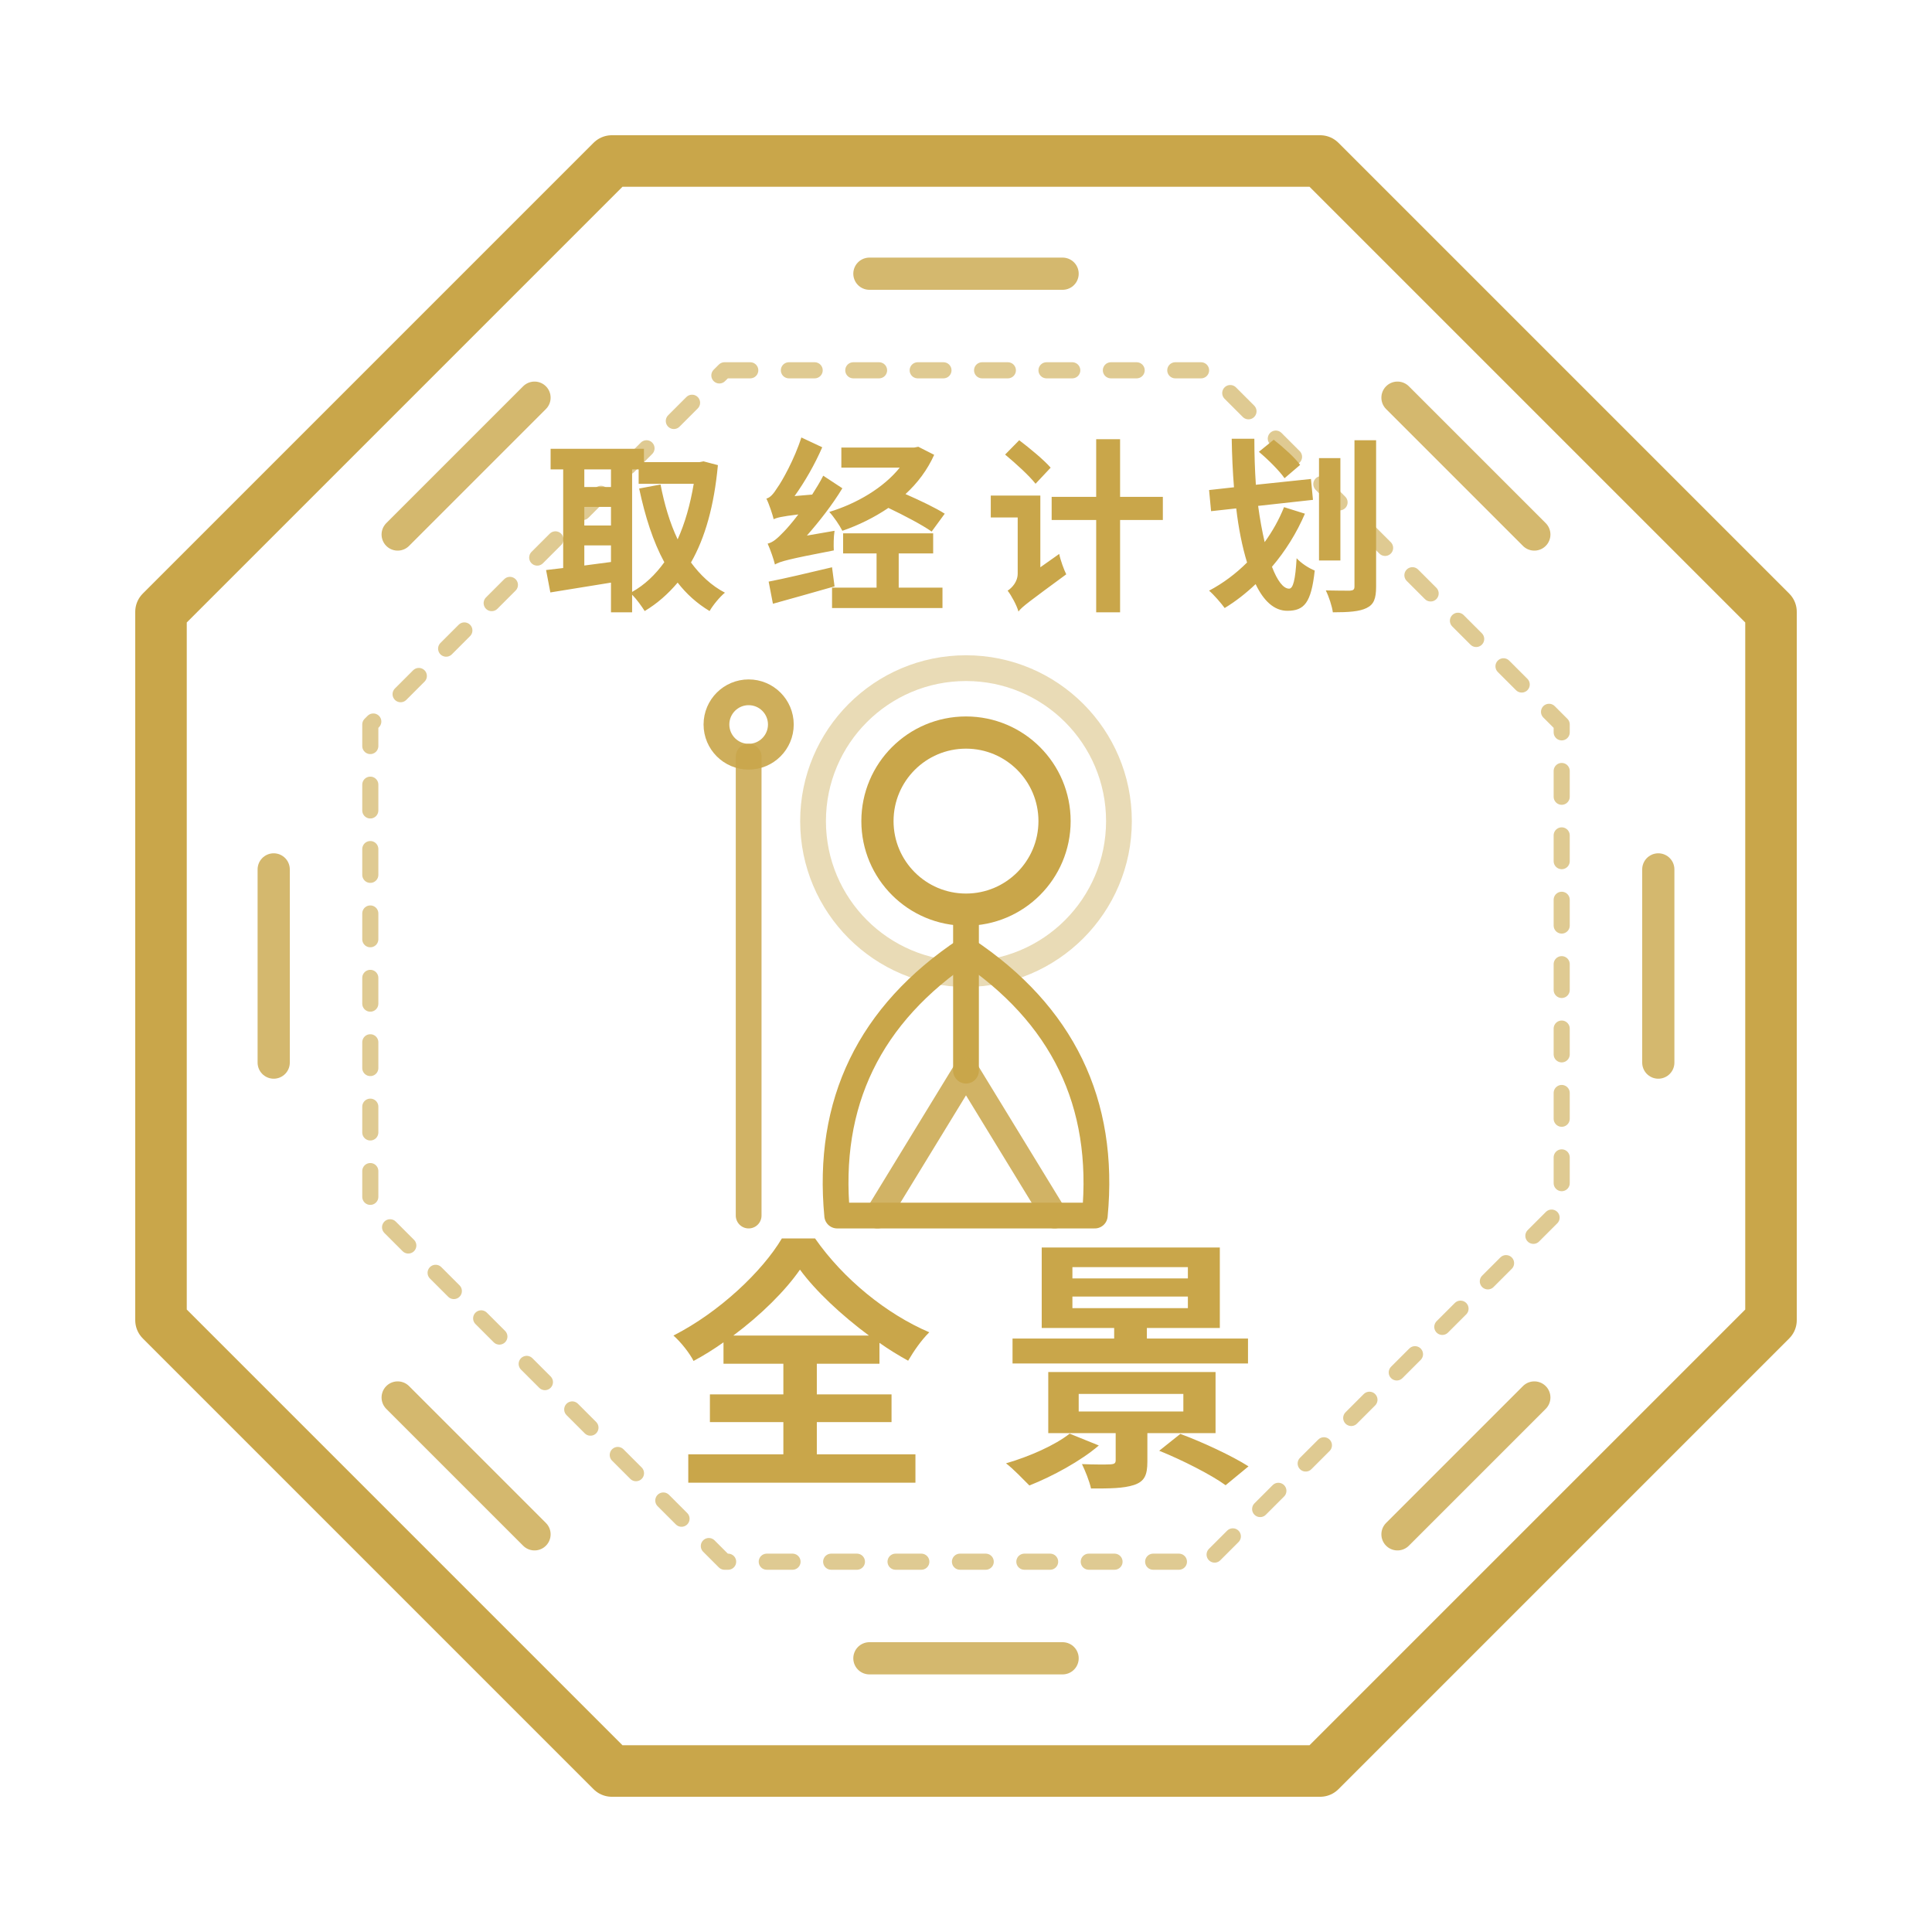
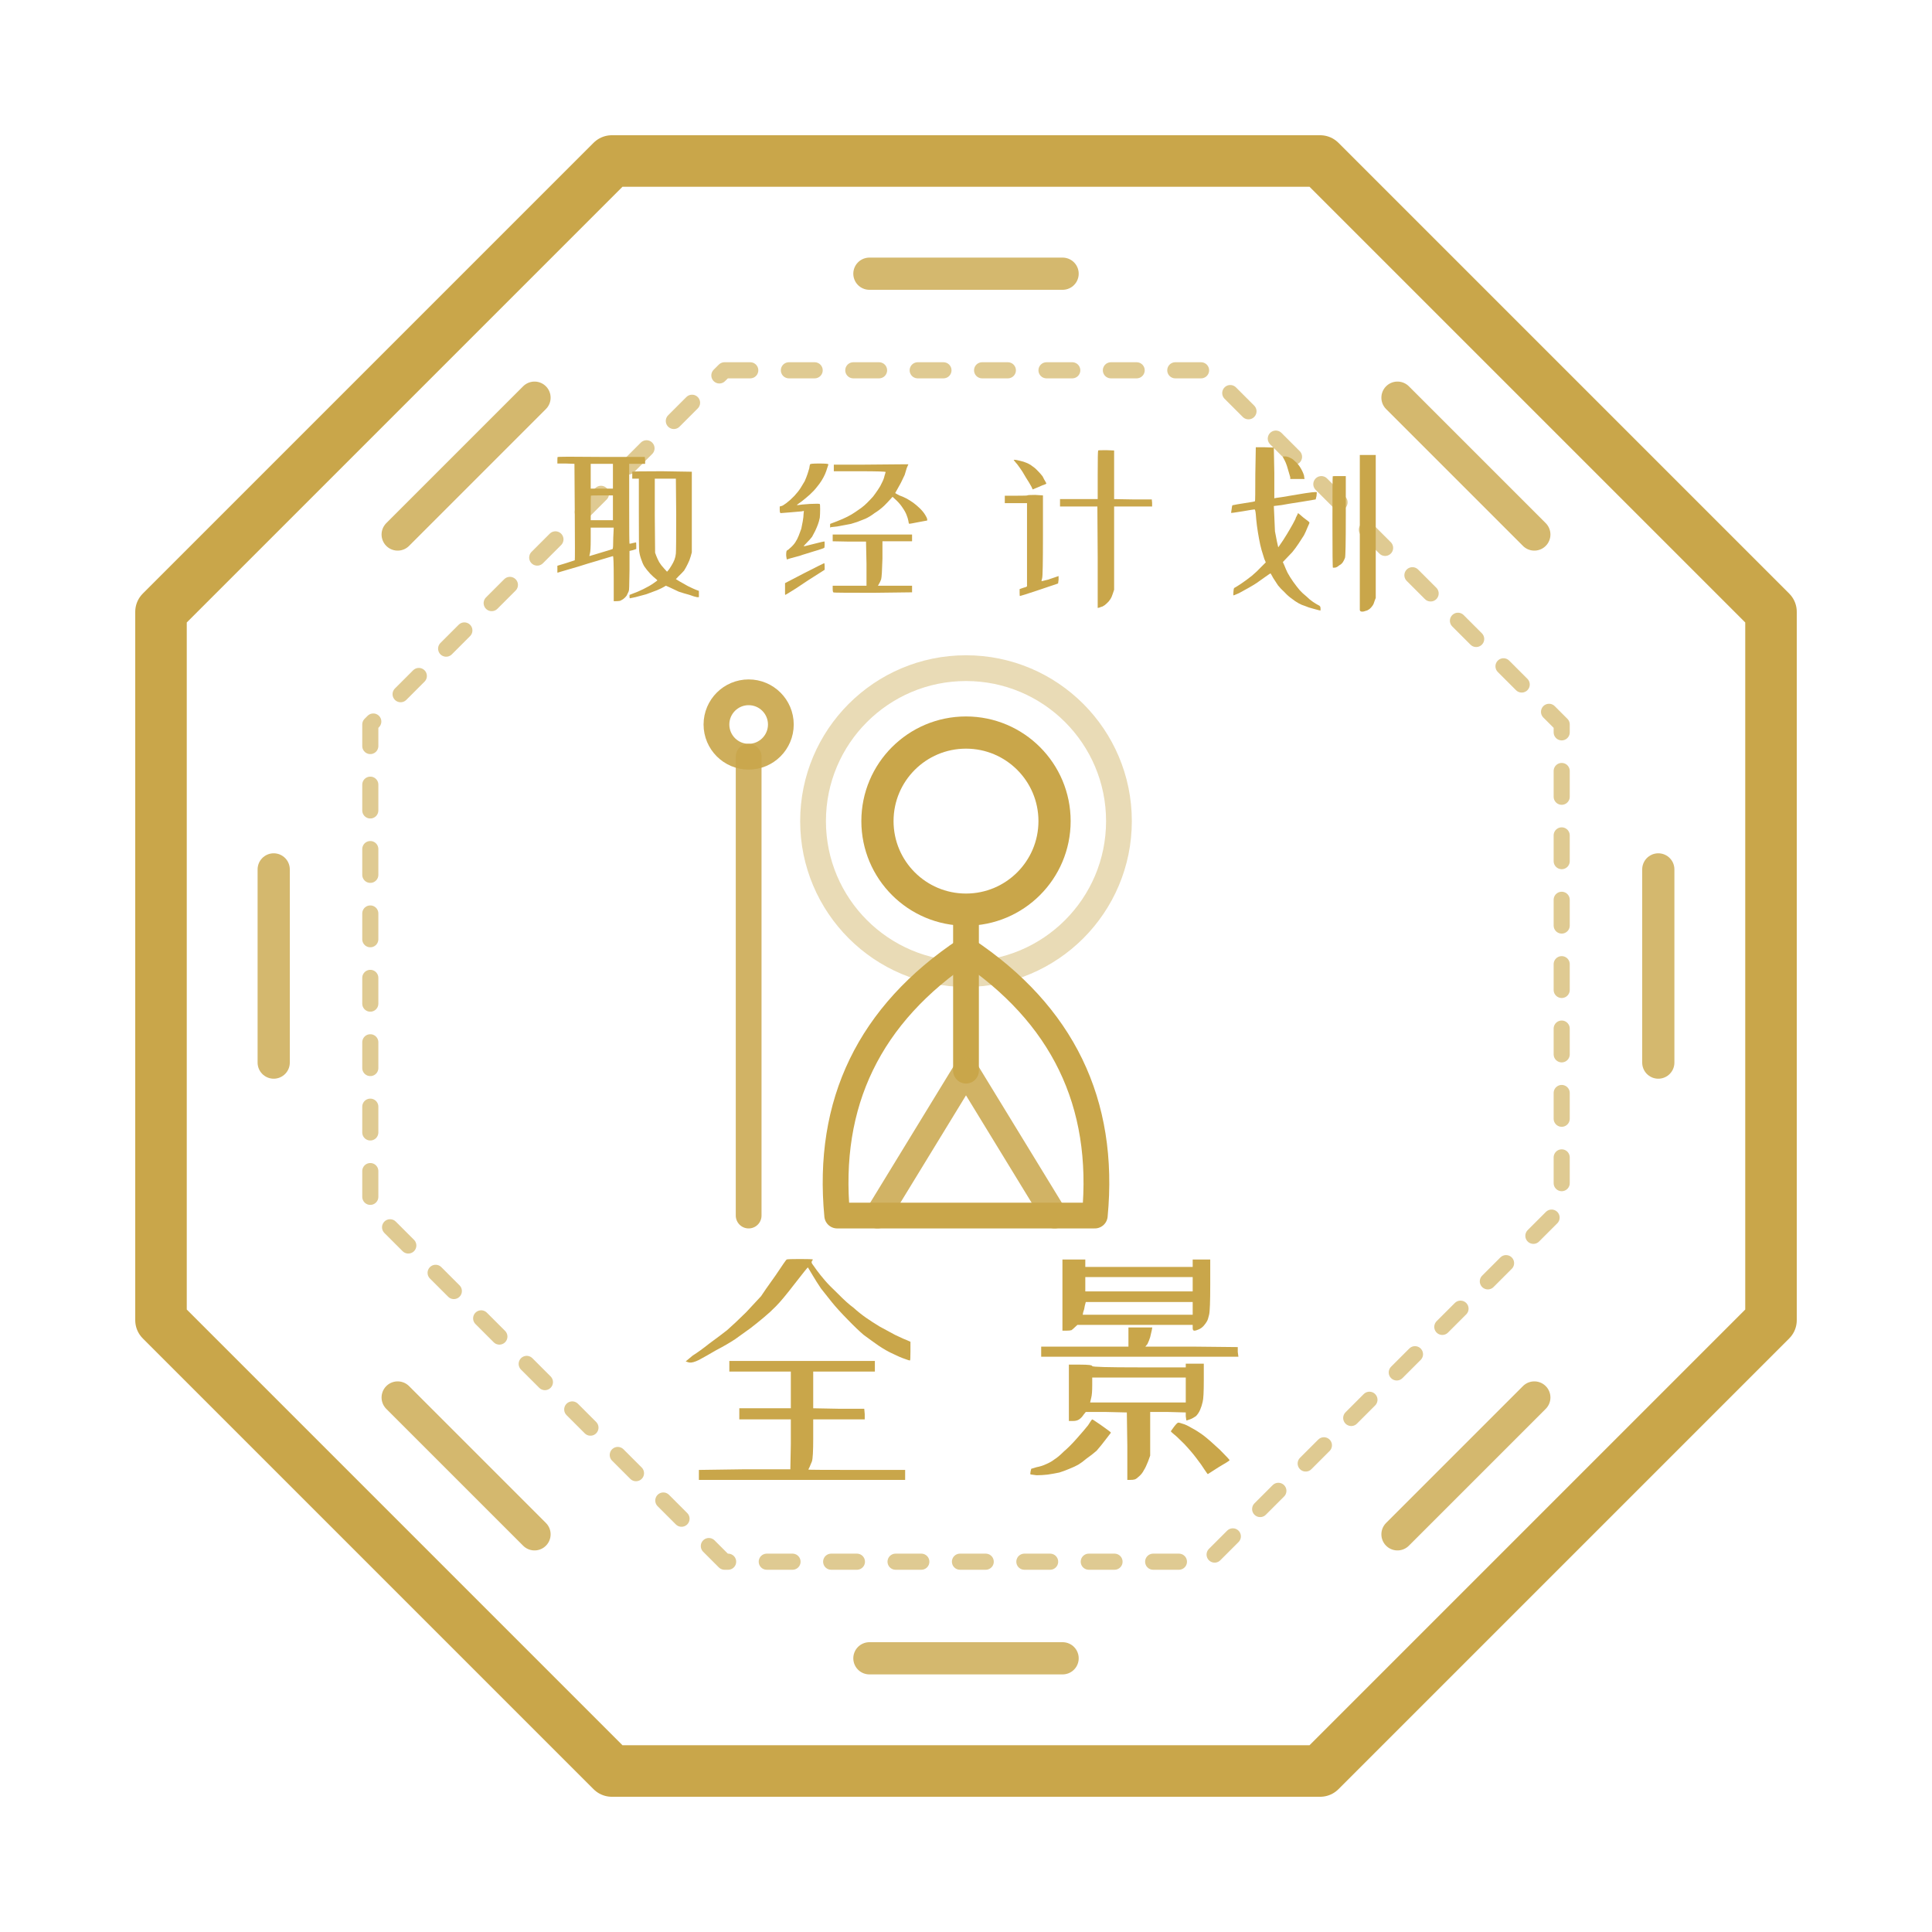
<svg xmlns="http://www.w3.org/2000/svg" width="120" height="120" viewBox="0 0 120 120">
  <g fill="none" stroke="#c9a64a" stroke-width="2" stroke-linecap="round" stroke-linejoin="round">
    <polygon points="38,10 82,10 110,38 110,82 82,110 38,110 10,82 10,38" stroke-width="3.2" />
    <polygon points="45,23 75,23 97,45 97,75 75,97 45,97 23,75 23,45" stroke-width="1" stroke-dasharray="1.6 2.4" opacity=".6" />
    <path d="M54.0,17.0 L66.0,17.0" stroke-width="2" opacity=".8" />
    <path d="M86.8,24.7 L95.3,33.2" stroke-width="2" opacity=".8" />
    <path d="M103.0,54.0 L103.0,66.0" stroke-width="2" opacity=".8" />
    <path d="M95.3,86.8 L86.8,95.3" stroke-width="2" opacity=".8" />
    <path d="M66.0,103.0 L54.0,103.0" stroke-width="2" opacity=".8" />
    <path d="M33.2,95.3 L24.7,86.8" stroke-width="2" opacity=".8" />
    <path d="M17.0,66.0 L17.0,54.0" stroke-width="2" opacity=".8" />
    <path d="M24.7,33.2 L33.2,24.7" stroke-width="2" opacity=".8" />
-     <text x="60" y="37" font-family="Weibei SC,STWeibei,Songti SC,serif" font-size="11.5" font-weight="700" letter-spacing="2.2" text-anchor="middle" fill="#c9a64a" stroke="none">取经计划</text>
+     <g fill="#c9a64a" stroke="none">
+       <path d="M40.05 28.38 40.07 28.58V28.81H39.56H39.08V31.27Q39.08 33.76 39.10 33.77Q39.13 33.78 39.31 33.73Q39.47 33.69 39.50 33.69Q39.52 33.69 39.52 33.90V34.10L39.31 34.17L39.10 34.22V35.41Q39.08 36.22 39.08 36.44Q39.08 36.66 39.04 36.75Q38.99 36.86 38.92 37.00Q38.83 37.12 38.71 37.21Q38.60 37.28 38.51 37.32Q38.39 37.34 38.25 37.34H38.12V35.94Q38.12 34.54 38.07 34.54Q38.05 34.54 37.70 34.65Q37.61 34.68 37.43 34.73Q37.24 34.79 36.97 34.87Q36.69 34.95 36.53 35.00Q35.98 35.18 35.17 35.41Q34.64 35.57 34.62 35.57Q34.62 35.57 34.62 35.37V35.14L35.15 34.98Q35.68 34.81 35.70 34.80Q35.72 34.79 35.70 31.80L35.68 28.81L35.15 28.79H34.62V28.61Q34.62 28.42 34.63 28.39Q34.64 28.35 37.36 28.38ZM36.69 31.57V32.31H37.38H38.07V31.55V30.77H37.40Q36.71 30.77 36.70 30.79Q36.69 30.81 36.69 31.57ZM36.69 32.77V33.50Q36.69 34.22 36.64 34.38Q36.60 34.54 36.61 34.54Q36.62 34.54 37.31 34.33Q38.02 34.12 38.05 34.10Q38.09 34.08 38.09 33.41L38.12 32.77H37.40ZM42.97 29.30V31.80V34.31L42.90 34.56Q42.83 34.81 42.72 35.02Q42.62 35.23 42.49 35.44Q42.35 35.60 42.16 35.78L41.98 35.97L42.19 36.10Q42.39 36.22 42.72 36.40Q43.11 36.59 43.22 36.63L43.41 36.70V36.91V37.09H43.29Q43.15 37.07 42.83 36.95Q42.49 36.86 42.16 36.75Q41.86 36.61 41.61 36.49L41.36 36.38L41.24 36.45Q41.13 36.52 40.81 36.66Q40.48 36.79 40.14 36.91Q39.82 37.00 39.47 37.09Q39.15 37.16 39.13 37.16Q39.10 37.16 39.10 37.07V36.95L39.33 36.86Q39.59 36.77 39.96 36.59Q40.35 36.40 40.60 36.22Q40.83 36.06 40.83 36.05Q40.83 36.03 40.73 35.95Q40.62 35.87 40.39 35.64Q40.16 35.39 40.02 35.18Q39.91 35.00 39.82 34.72Q39.73 34.47 39.70 34.22Q39.68 33.99 39.68 31.85V29.73H39.47H39.27V29.52Q39.27 29.32 39.27 29.30Q39.29 29.27 41.13 29.27ZM40.67 29.73V32.03L40.69 34.33L40.76 34.52Q40.83 34.70 40.94 34.91Q41.06 35.11 41.24 35.30L41.43 35.51L41.52 35.41Q41.59 35.32 41.70 35.14Q41.82 34.95 41.89 34.77Q41.96 34.59 41.98 34.38Q42.00 34.15 42.00 31.96L41.98 29.73H41.34ZM36.69 30.35H38.07V28.81H36.69Z" />
+       <path d="M51.38 29.07Q51.33 29.25 51.24 29.46Q51.15 29.66 51.03 29.85Q50.92 30.03 50.73 30.26Q50.57 30.47 50.30 30.72Q50.04 30.95 49.81 31.13Q49.58 31.30 49.52 31.34Q49.47 31.37 49.52 31.37Q49.54 31.37 49.58 31.37Q49.72 31.34 50.30 31.30Q50.90 31.27 50.92 31.31Q50.94 31.34 50.94 31.62Q50.94 31.92 50.92 32.15Q50.87 32.40 50.80 32.58Q50.73 32.77 50.63 32.98Q50.53 33.18 50.44 33.34Q50.32 33.50 50.11 33.71L49.91 33.92H50.00Q50.09 33.90 50.64 33.76Q51.19 33.62 51.21 33.63Q51.22 33.64 51.22 33.83Q51.22 34.01 51.19 34.03Q51.15 34.06 50.80 34.17Q50.71 34.19 50.53 34.25Q50.34 34.31 50.08 34.39Q49.81 34.47 49.68 34.52Q48.92 34.72 48.87 34.75Q48.83 34.54 48.83 34.49Q48.83 34.22 48.88 34.19Q48.94 34.17 49.11 34.01Q49.29 33.85 49.40 33.68Q49.52 33.50 49.61 33.27Q49.68 33.09 49.77 32.84Q49.81 32.61 49.86 32.38Q49.91 32.10 49.91 31.94L49.93 31.73L49.81 31.76Q49.75 31.76 49.12 31.82Q48.55 31.87 48.49 31.87Q48.43 31.87 48.43 31.66V31.46L48.53 31.43Q48.60 31.43 48.84 31.25Q49.08 31.07 49.33 30.81Q49.58 30.54 49.72 30.32Q49.86 30.10 49.98 29.89Q50.09 29.64 50.16 29.43Q50.23 29.20 50.27 29.07Q50.27 29.02 50.29 28.94Q50.30 28.86 50.32 28.84Q50.32 28.79 50.88 28.79Q51.45 28.79 51.45 28.84Q51.45 28.88 51.38 29.07ZM56.32 29.07Q56.25 29.32 56.19 29.50Q56.09 29.71 55.96 29.98Q55.79 30.28 55.70 30.45Q55.59 30.63 55.61 30.63Q55.63 30.65 55.86 30.77Q56.07 30.84 56.32 30.97Q56.53 31.09 56.73 31.23Q56.92 31.37 57.14 31.58Q57.36 31.80 57.47 31.99Q57.57 32.15 57.59 32.24Q57.59 32.26 57.59 32.30Q57.59 32.33 57.59 32.33Q57.59 32.33 57.05 32.43Q56.51 32.54 56.47 32.53Q56.44 32.52 56.42 32.35Q56.39 32.19 56.31 31.99Q56.23 31.78 56.07 31.55Q55.91 31.30 55.68 31.08Q55.45 30.86 55.44 30.86Q55.43 30.86 55.31 31.00Q55.17 31.16 54.92 31.41Q54.62 31.69 54.32 31.87Q54.05 32.08 53.75 32.22Q53.47 32.33 53.24 32.42Q53.01 32.49 52.85 32.54Q52.76 32.56 52.48 32.61Q52.25 32.65 52.00 32.70Q51.63 32.74 51.63 32.74Q51.56 32.77 51.56 32.76Q51.56 32.74 51.56 32.65V32.54L51.98 32.38Q52.39 32.22 52.64 32.09Q52.90 31.96 53.13 31.80Q53.36 31.64 53.49 31.55Q53.68 31.41 53.86 31.23Q54.07 31.02 54.23 30.84Q54.39 30.63 54.53 30.42Q54.69 30.19 54.78 29.98Q54.90 29.75 54.94 29.55Q55.01 29.34 55.01 29.32Q55.01 29.27 53.40 29.27H51.79V29.07V28.86H53.63Q55.52 28.84 55.93 28.84Q56.42 28.84 56.42 28.84Q56.42 28.84 56.32 29.07ZM56.65 33.20V33.41V33.62H55.73H54.81V34.70Q54.78 35.80 54.73 35.98Q54.67 36.15 54.60 36.26L54.53 36.38H55.59H56.65V36.59V36.79L54.23 36.82Q51.84 36.82 51.78 36.80Q51.72 36.79 51.72 36.59V36.38H52.76H53.82V35.02L53.79 33.64H52.76L51.72 33.62V33.41V33.20H54.18ZM51.22 35.18V35.39L50.64 35.76Q50.34 35.94 49.45 36.54Q48.83 36.93 48.78 36.95Q48.76 36.93 48.76 36.90Q48.76 36.86 48.76 36.79Q48.76 36.72 48.76 36.59V36.22L49.95 35.60Q51.17 34.98 51.19 34.98Q51.22 34.98 51.22 35.18Z" />
+       <path d="M69.20 27.98V29.50V31.00L70.37 31.02H71.54L71.56 31.23V31.46H70.39H69.20V34.03V36.63L69.13 36.84Q69.06 37.07 68.97 37.21Q68.87 37.37 68.74 37.48Q68.62 37.60 68.48 37.67Q68.34 37.71 68.28 37.74L68.18 37.76V34.61L68.16 31.46H67.01H65.84V31.23V31.00H67.01H68.18V29.50Q68.18 28.01 68.21 27.98Q68.23 27.96 68.71 27.96ZM63.74 28.74Q63.93 28.81 64.14 28.97Q64.32 29.09 64.48 29.27Q64.62 29.41 64.76 29.59Q64.87 29.82 64.92 29.89Q64.99 30.01 64.99 30.03Q64.99 30.05 64.92 30.08Q64.78 30.12 64.48 30.26L64.14 30.40L64.07 30.24Q63.93 29.98 63.72 29.66Q63.49 29.25 63.33 29.04Q63.17 28.81 63.08 28.72Q62.96 28.58 62.96 28.57Q62.96 28.56 63.04 28.56Q63.12 28.56 63.35 28.62Q63.58 28.67 63.74 28.74ZM64.78 30.77V33.27Q64.78 35.76 64.73 35.91Q64.69 36.06 64.69 36.10L65.15 35.99Q65.17 35.97 65.19 35.97L65.75 35.78V36.01L65.72 36.24L64.57 36.63Q63.40 37.02 63.35 37.02Q63.33 37.02 63.33 36.82V36.59L63.47 36.54Q63.61 36.49 63.70 36.47L63.79 36.42V33.85V31.25H63.10H62.41V31.02V30.79H63.10Q63.79 30.79 63.81 30.77Q63.84 30.74 64.30 30.74Z" />
+       <path d="M79.12 27.80 79.15 29.36V30.95L79.24 30.93Q79.33 30.93 80.55 30.72Q81.77 30.51 81.79 30.58Q81.79 30.63 81.77 30.81L81.72 31.02L80.89 31.16Q79.84 31.32 79.61 31.37L79.12 31.43L79.15 32.08Q79.17 32.68 79.19 33.00Q79.24 33.25 79.31 33.62Q79.38 33.96 79.39 33.98Q79.40 33.99 79.42 33.96Q79.58 33.73 79.70 33.55Q79.95 33.16 80.11 32.88Q80.30 32.56 80.46 32.24Q80.48 32.15 80.53 32.07Q80.57 31.99 80.60 31.93Q80.62 31.87 80.62 31.87Q80.64 31.87 80.96 32.15Q81.33 32.42 81.33 32.45Q81.35 32.47 81.22 32.74Q81.10 33.04 80.99 33.25Q80.87 33.44 80.66 33.76Q80.46 34.06 80.27 34.29Q80.04 34.54 79.88 34.70L79.68 34.91L79.77 35.11Q79.86 35.34 79.97 35.57Q80.11 35.83 80.32 36.13Q80.55 36.45 80.73 36.66Q80.89 36.84 81.15 37.05Q81.35 37.25 81.56 37.39Q81.77 37.53 81.91 37.60Q82.02 37.64 82.02 37.78V37.92L81.91 37.90Q81.79 37.87 81.54 37.80Q81.29 37.74 81.06 37.64Q80.85 37.58 80.64 37.46Q80.43 37.34 80.23 37.18Q80.00 37.02 79.79 36.79Q79.54 36.56 79.38 36.36Q79.24 36.15 79.08 35.90Q78.94 35.64 78.92 35.62Q78.92 35.60 78.82 35.67Q78.73 35.73 78.59 35.83Q78.30 36.03 78.04 36.22Q77.79 36.38 77.54 36.52Q77.28 36.66 76.96 36.84Q76.64 36.98 76.62 36.98Q76.59 36.98 76.61 36.77Q76.62 36.56 76.66 36.52Q76.73 36.49 77.08 36.26Q77.42 36.03 77.76 35.76Q78.09 35.48 78.34 35.21L78.62 34.93L78.53 34.72Q78.46 34.49 78.36 34.17Q78.27 33.85 78.20 33.46Q78.13 33.09 78.07 32.65Q78.02 32.24 78.00 31.94Q77.97 31.64 77.92 31.64Q77.86 31.64 77.17 31.76Q76.48 31.87 76.47 31.86Q76.46 31.85 76.50 31.62Q76.52 31.43 76.54 31.40Q76.55 31.37 76.62 31.37Q76.73 31.34 77.31 31.25Q77.93 31.16 77.95 31.13Q77.97 31.11 77.97 29.46L78.00 27.78H78.55ZM85.45 28.26V32.70V37.14L85.38 37.32Q85.33 37.51 85.25 37.62Q85.17 37.74 85.06 37.83Q84.94 37.92 84.83 37.94Q84.71 37.99 84.62 37.99Q84.51 37.99 84.48 37.94Q84.46 37.92 84.46 37.87Q84.46 37.85 84.46 33.04V28.26H84.97ZM80.14 28.44Q80.30 28.51 80.41 28.63Q80.55 28.74 80.64 28.86Q80.73 28.97 80.83 29.15Q80.92 29.32 80.96 29.43Q81.01 29.55 81.01 29.66L81.03 29.75H80.60H80.14V29.64Q80.11 29.52 80.02 29.23Q79.93 28.90 79.86 28.74Q79.79 28.58 79.73 28.48Q79.68 28.38 79.68 28.36Q79.68 28.35 79.83 28.35Q79.97 28.35 80.14 28.44ZM83.59 29.57V32.05Q83.59 34.52 83.54 34.65Q83.49 34.79 83.40 34.93Q83.31 35.05 83.19 35.11Q83.08 35.21 82.96 35.25Q82.83 35.27 82.79 35.26Q82.76 35.25 82.76 32.42Q82.76 29.59 82.78 29.58Q82.80 29.57 83.19 29.57Z" />
+     </g>
    <circle cx="60" cy="51" r="9.5" stroke-width="1.6" stroke-opacity=".4" />
    <circle cx="60" cy="51" r="5.5" />
    <path d="M60 56.5 v10" stroke-width="1.6" />
    <path d="M60 66.5 l-5.5 9 M60 66.5 l5.5 9" stroke-width="1.6" stroke-opacity=".85" />
    <path d="M60 59 q-9 6 -8 16.5 h16 q1 -10.5 -8 -16.5 Z" stroke-width="1.6" />
    <circle cx="46.5" cy="45" r="2" stroke-width="1.6" stroke-opacity=".9" />
    <path d="M46.5 47 v28.5" stroke-width="1.6" stroke-opacity=".85" />
-     <text x="60" y="91" font-family="Weibei SC,STWeibei,Songti SC,serif" font-size="16.5" font-weight="700" letter-spacing="4" text-anchor="middle" fill="#c9a64a" stroke="none">全景</text>
+     <g fill="#c9a64a" stroke="none">
+       <path d="M50.48 78.23Q50.51 78.23 50.44 78.31Q50.38 78.39 50.44 78.49Q50.51 78.59 50.74 78.91Q50.97 79.22 51.23 79.52Q51.47 79.81 52.06 80.37Q52.62 80.94 53.02 81.23Q53.38 81.56 53.81 81.86Q54.14 82.09 54.63 82.39Q55.10 82.65 55.59 82.91Q56.22 83.21 56.35 83.25L56.55 83.34V83.94Q56.55 84.50 56.52 84.50Q56.45 84.50 56.19 84.40Q55.89 84.30 55.49 84.10Q55.06 83.91 54.57 83.58Q54.14 83.28 53.64 82.91Q53.22 82.55 52.65 81.96Q52.03 81.33 51.66 80.87Q51.23 80.34 51.00 80.04Q50.71 79.61 50.48 79.22Q50.18 78.72 50.18 78.72Q50.15 78.72 49.35 79.75Q48.59 80.74 48.20 81.13Q47.84 81.50 47.44 81.83Q47.01 82.19 46.62 82.49Q46.22 82.78 45.66 83.18Q45.16 83.51 44.47 83.87Q43.91 84.20 43.41 84.47Q43.02 84.66 42.82 84.63Q42.79 84.63 42.59 84.56L43.02 84.20Q43.48 83.91 44.07 83.44Q44.70 82.98 45.16 82.62Q45.62 82.22 46.35 81.50Q47.01 80.80 47.27 80.51Q47.44 80.24 48.17 79.22Q48.83 78.23 48.86 78.23Q48.92 78.20 49.68 78.20Q50.48 78.20 50.48 78.23ZM54.34 84.53V84.86V85.19H52.42H50.51V86.35V87.47L52.09 87.50H53.68L53.71 87.83V88.16H52.13H50.51V89.35Q50.51 90.54 50.43 90.77Q50.34 91.00 50.28 91.13Q50.21 91.26 50.21 91.28Q50.21 91.30 53.22 91.30H56.22V91.59V91.92H49.82H43.41V91.59V91.30L46.25 91.26H49.09L49.12 89.71V88.16H47.51H45.92V87.83V87.47H47.51H49.12V86.35V85.19H47.21H45.30V84.86V84.53H49.82Z" />
+       <path d="M67.41 78.23V78.46V78.69H70.75H74.08V78.46V78.23H74.64H75.17V79.81Q75.17 81.36 75.10 81.66Q75.03 81.96 74.97 82.06Q74.90 82.19 74.77 82.34Q74.64 82.49 74.46 82.57Q74.28 82.65 74.18 82.65Q74.08 82.65 74.08 82.49V82.29H70.48H66.92L66.78 82.42Q66.65 82.55 66.55 82.62Q66.45 82.65 66.22 82.65H65.99V80.44V78.23H66.72ZM67.44 80.87 67.38 81.10Q67.35 81.33 67.28 81.50L67.25 81.66H70.65H74.08V81.27V80.87H70.75ZM71.57 82.45 71.54 82.62Q71.50 82.82 71.44 83.05Q71.37 83.28 71.27 83.48L71.14 83.64H74.01L76.88 83.67V83.97L76.92 84.27H70.78H64.67V83.97V83.64H67.38H70.09V83.05V82.45H70.84ZM74.77 84.70V85.75Q74.77 86.81 74.70 87.07Q74.64 87.34 74.54 87.57Q74.44 87.80 74.28 87.96Q74.08 88.10 73.91 88.16Q73.72 88.23 73.70 88.23Q73.68 88.23 73.65 87.96V87.73L72.56 87.70H71.44V89.05V90.41L71.31 90.77Q71.17 91.13 71.04 91.33Q70.94 91.53 70.76 91.69Q70.58 91.86 70.48 91.89Q70.38 91.92 70.18 91.92H70.02V89.81L69.99 87.73L68.70 87.70H67.44L67.31 87.86Q67.18 88.06 67.03 88.16Q66.88 88.26 66.65 88.26H66.39V86.51V84.76H67.11Q67.84 84.76 67.84 84.85Q67.84 84.93 70.75 84.93H73.65V84.80V84.70H74.21ZM67.84 85.56V86.05Q67.84 86.58 67.78 86.81Q67.71 87.11 67.71 87.11Q67.71 87.11 70.68 87.11H73.65V86.35V85.56H70.75ZM68.11 88.33Q68.27 88.43 68.67 88.72Q69.00 88.95 69.00 88.99Q69.00 88.99 68.70 89.38Q68.40 89.78 68.11 90.11Q67.81 90.37 67.48 90.60Q67.21 90.83 66.98 90.97Q66.75 91.10 66.42 91.23Q66.12 91.36 65.80 91.46Q65.47 91.53 65.07 91.59Q64.71 91.63 64.38 91.63Q64.05 91.59 64.01 91.58Q63.98 91.56 64.01 91.40L64.05 91.23L64.38 91.13Q64.71 91.07 65.00 90.93Q65.30 90.80 65.50 90.64Q65.73 90.50 66.06 90.17Q66.45 89.84 66.88 89.35Q67.35 88.82 67.58 88.53Q67.81 88.16 67.84 88.16Q67.87 88.16 68.11 88.33ZM73.45 88.43Q73.68 88.49 74.01 88.69Q74.34 88.86 74.74 89.15Q75.13 89.45 75.76 90.04Q76.39 90.67 76.37 90.70Q76.36 90.74 75.69 91.13Q75.03 91.56 75.02 91.56Q75.00 91.56 74.80 91.26Q74.64 91.00 74.31 90.57Q74.01 90.17 73.55 89.68Q73.06 89.19 72.92 89.09Q72.72 88.92 72.72 88.90Q72.72 88.89 72.92 88.62Q73.12 88.36 73.19 88.36Q73.25 88.36 73.45 88.43ZM67.41 80.21H74.08V79.32H67.41Z" />
+     </g>
  </g>
</svg>
